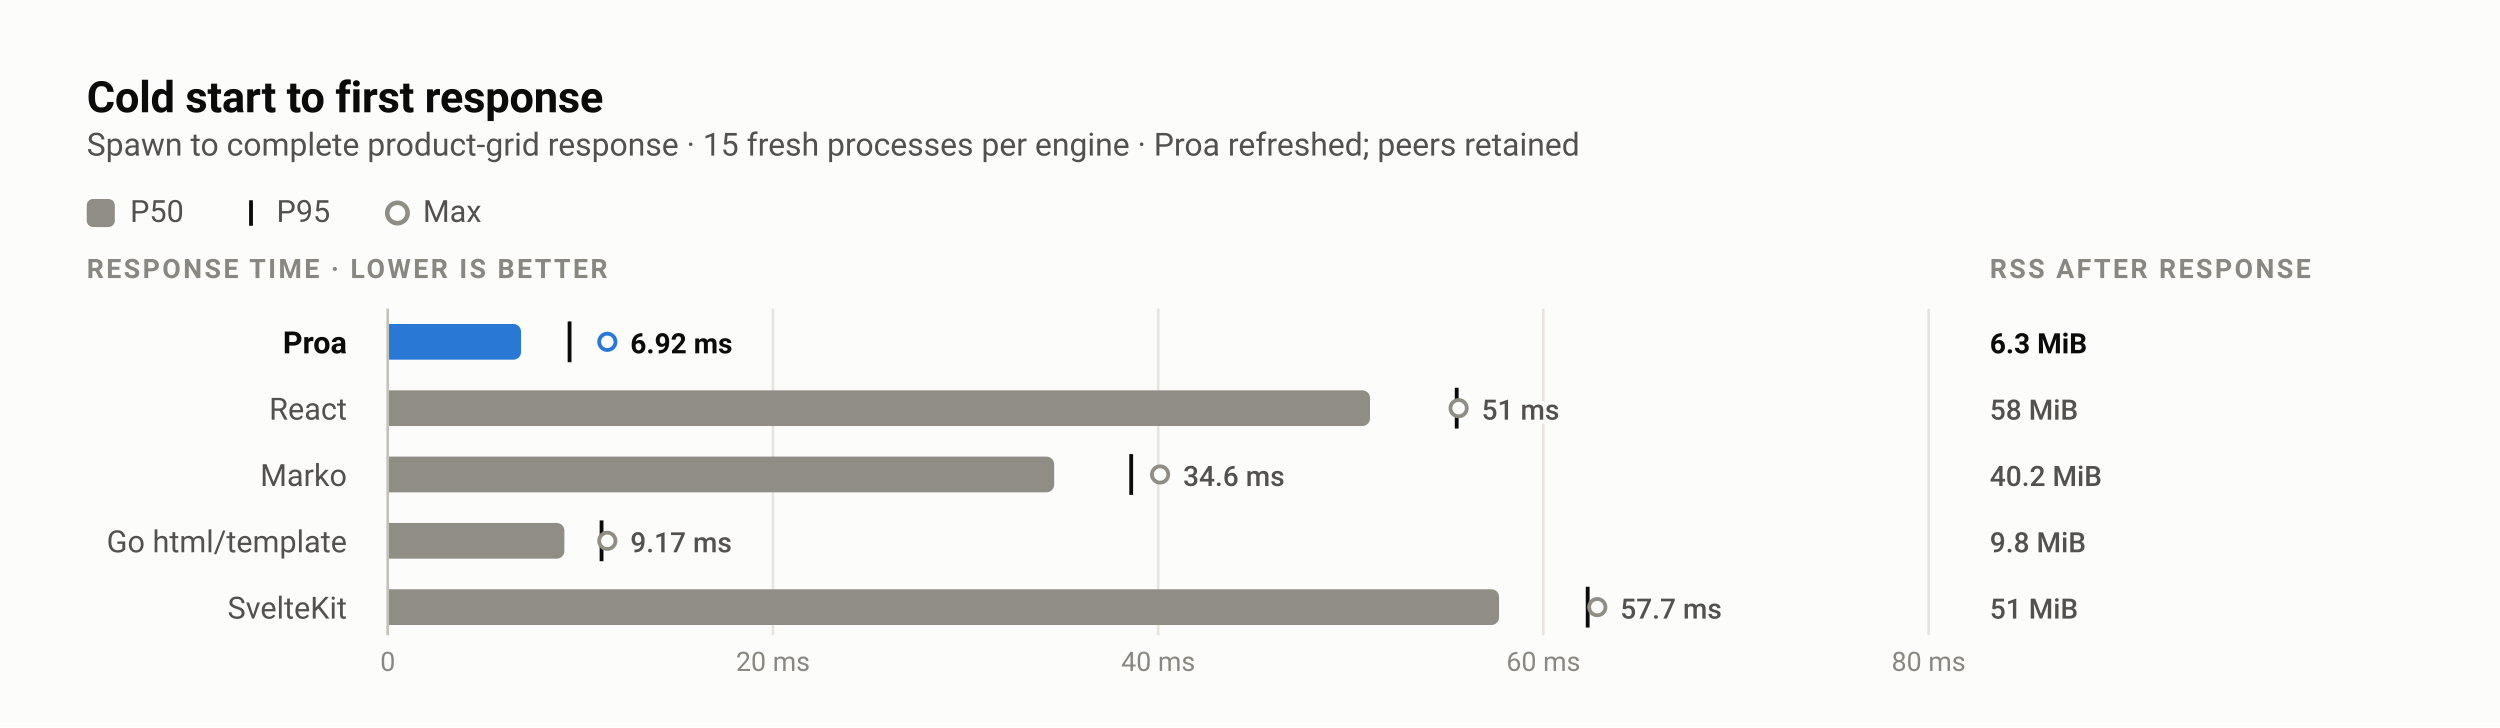
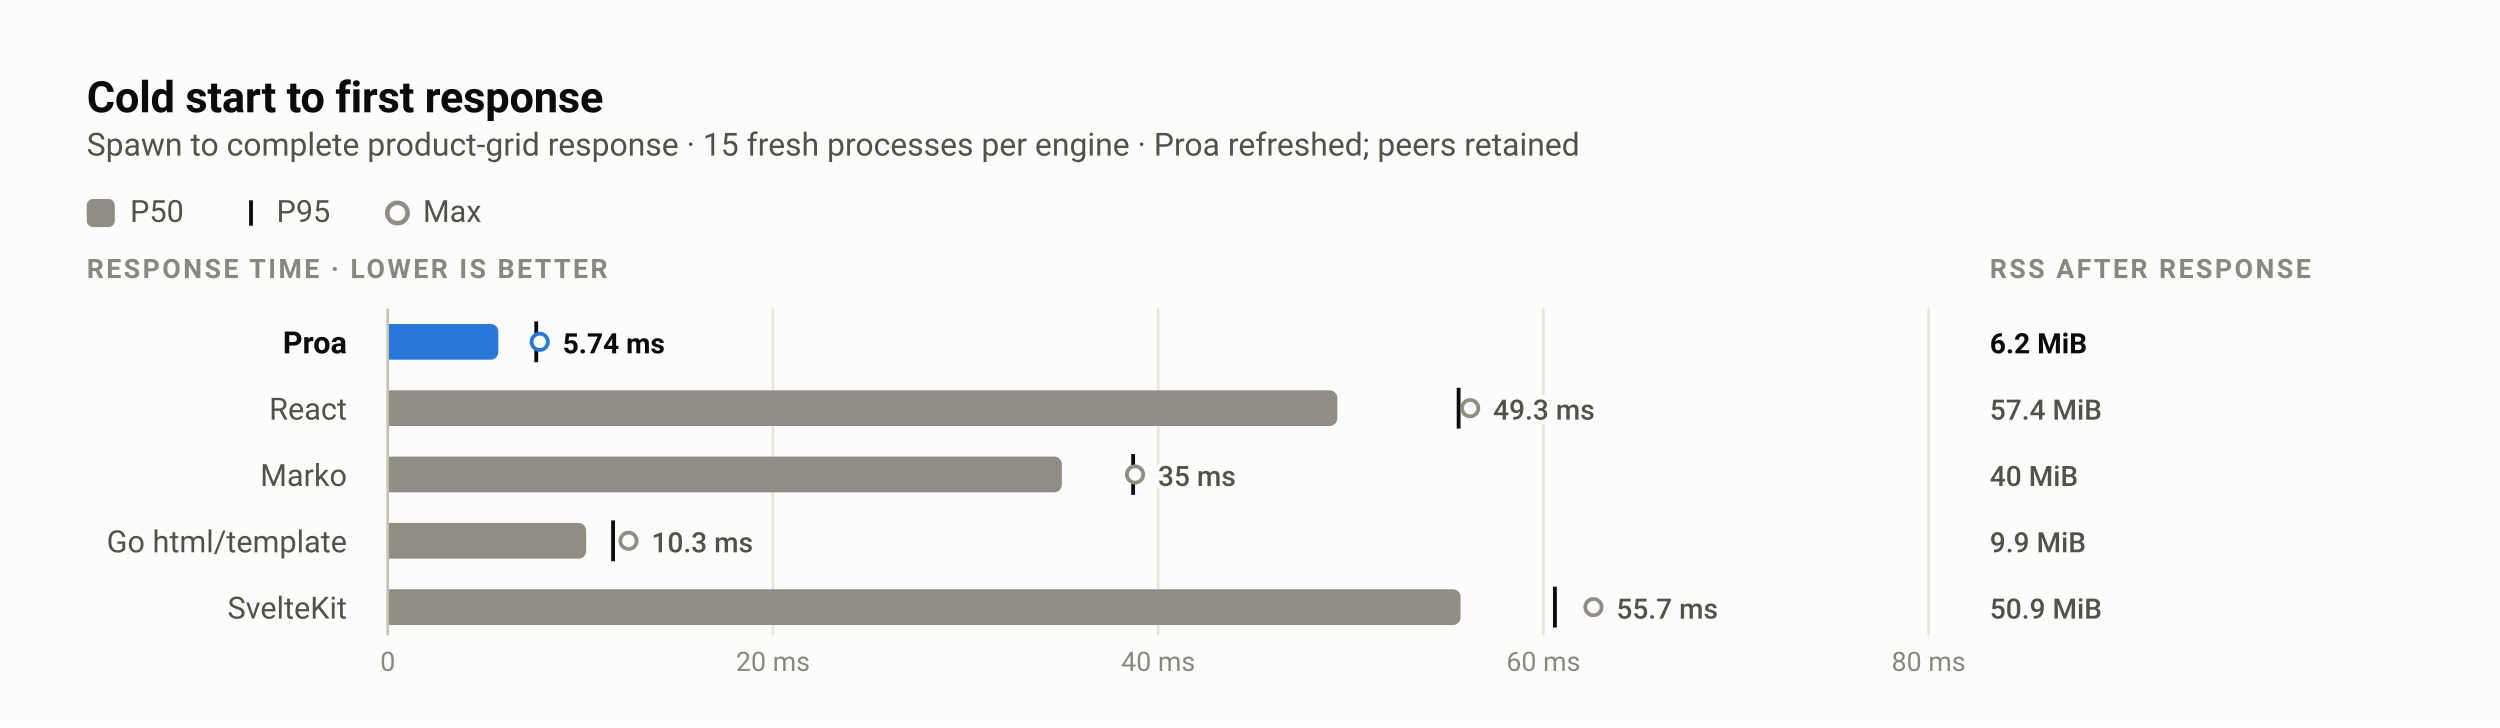
<svg xmlns="http://www.w3.org/2000/svg" width="980" height="285" viewBox="0 0 980 285" role="img" aria-labelledby="ttl dsc">
  <style>
  text { font-family: system-ui, -apple-system, "Segoe UI", Roboto, "Helvetica Neue", Arial, sans-serif; }
  .t   { font-size: 17px; font-weight: 600; fill: #0b0b0b; letter-spacing: -.005em; }
  .d   { font-size: 12.5px; font-weight: 400; fill: #52514e; }
  .eb  { font-size: 10.5px; font-weight: 600; fill: #898781; letter-spacing: .09em; }
  .cat { font-size: 12px; font-weight: 400; fill: #52514e; }
  .catb{ font-size: 12px; font-weight: 600; fill: #0b0b0b; }
  .lg  { font-size: 12px; font-weight: 400; fill: #52514e; }
  .tick{ font-size: 10.5px; font-weight: 400; fill: #898781; font-variant-numeric: tabular-nums; }
  .val { font-size: 11px; font-weight: 500; fill: #52514e; font-variant-numeric: tabular-nums;
         paint-order: stroke; stroke: #fcfcfb; stroke-width: 3.5px; stroke-linejoin: round; }
  .valb{ font-size: 11px; font-weight: 600; fill: #0b0b0b; font-variant-numeric: tabular-nums;
         paint-order: stroke; stroke: #fcfcfb; stroke-width: 3.5px; stroke-linejoin: round; }
  .valw{ font-size: 11px; font-weight: 600; fill: #fcfcfb; font-variant-numeric: tabular-nums; }
  .note{ font-size: 10px; font-weight: 400; fill: #898781; }
  .mono{ font-family: ui-monospace, SFMono-Regular, "SF Mono", Menlo, Consolas, monospace; }
  .end { text-anchor: end; }
  .mid { text-anchor: middle; }
</style>
  <rect width="980" height="285" fill="#fcfcfb" />
  <text x="34" y="44" class="t">Cold start to first response</text>
  <text x="34" y="61" class="d">Spawn to complete product-grid response · 15 fresh processes per engine · Proa refreshed; peers retained</text>
  <rect x="34" y="78" width="11" height="11" rx="2.5" fill="#8f8d84" />
  <text x="51" y="87" class="lg">P50</text>
  <path d="M98.4 78.5L98.4 88.5" stroke="#0b0b0b" stroke-width="1.5" />
  <text x="108.4" y="87" class="lg">P95</text>
  <circle cx="155.79" cy="83.5" r="4" fill="#fcfcfb" stroke="#8f8d84" stroke-width="1.8" />
  <text x="165.79" y="87" class="lg">Max</text>
  <text x="34" y="109" class="eb">RESPONSE TIME · LOWER IS BETTER</text>
  <text x="780" y="109" class="eb">RSS AFTER RESPONSE</text>
  <path d="M152 121L152 249" stroke="#e6e4dc" stroke-width="1" />
  <text x="152" y="263" class="tick mid">0</text>
  <path d="M303 121L303 249" stroke="#e6e4dc" stroke-width="1" />
  <text x="303" y="263" class="tick mid">20 ms</text>
  <path d="M454 121L454 249" stroke="#e6e4dc" stroke-width="1" />
  <text x="454" y="263" class="tick mid">40 ms</text>
  <path d="M605 121L605 249" stroke="#e6e4dc" stroke-width="1" />
  <text x="605" y="263" class="tick mid">60 ms</text>
  <path d="M756 121L756 249" stroke="#e6e4dc" stroke-width="1" />
  <text x="756" y="263" class="tick mid">80 ms</text>
  <text x="136" y="138.5" class="catb end">Proa</text>
-   <path d="M152 127H201.25a3 3 0 0 1 3 3V138a3 3 0 0 1 -3 3H152Z" fill="#2a78d6" />
-   <path d="M223.27 126L223.27 142" stroke="#0b0b0b" stroke-width="1.5" />
-   <circle cx="238.07" cy="134" r="3.2" fill="#fcfcfb" stroke="#2a78d6" stroke-width="1.5" />
-   <text x="247.07" y="138.5" class="valb">6.92 ms</text>
-   <text x="780" y="138.5" class="valb">6.3 MiB</text>
+   <path d="M152 127H192.34a3 3 0 0 1 3 3V138a3 3 0 0 1 -3 3H152Z" fill="#2a78d6" />
+   <path d="M210.21 126L210.21 142" stroke="#0b0b0b" stroke-width="1.5" />
+   <circle cx="211.57" cy="134" r="3.2" fill="#fcfcfb" stroke="#2a78d6" stroke-width="1.5" />
+   <text x="220.57" y="138.5" class="valb">5.74 ms</text>
+   <text x="780" y="138.5" class="valb">6.2 MiB</text>
  <text x="136" y="164.5" class="cat end">React</text>
-   <path d="M152 153H534.05a3 3 0 0 1 3 3V164a3 3 0 0 1 -3 3H152Z" fill="#8f8d84" />
-   <path d="M571.03 152L571.03 168" stroke="#0b0b0b" stroke-width="1.5" />
-   <circle cx="571.78" cy="160" r="3.2" fill="#fcfcfb" stroke="#8f8d84" stroke-width="1.5" />
-   <text x="580.78" y="164.5" class="val">51 ms</text>
-   <text x="780" y="164.5" class="val">58 MiB</text>
+   <path d="M152 153H521.21a3 3 0 0 1 3 3V164a3 3 0 0 1 -3 3H152Z" fill="#8f8d84" />
+   <path d="M571.78 152L571.78 168" stroke="#0b0b0b" stroke-width="1.5" />
+   <circle cx="576.31" cy="160" r="3.2" fill="#fcfcfb" stroke="#8f8d84" stroke-width="1.5" />
+   <text x="585.31" y="164.5" class="val">49.3 ms</text>
+   <text x="780" y="164.5" class="val">57.4 MiB</text>
  <text x="136" y="190.5" class="cat end">Marko</text>
-   <path d="M152 179H410.23a3 3 0 0 1 3 3V190a3 3 0 0 1 -3 3H152Z" fill="#8f8d84" />
-   <path d="M443.43 178L443.43 194" stroke="#0b0b0b" stroke-width="1.5" />
-   <circle cx="454.76" cy="186" r="3.2" fill="#fcfcfb" stroke="#8f8d84" stroke-width="1.5" />
-   <text x="463.76" y="190.5" class="val">34.6 ms</text>
-   <text x="780" y="190.5" class="val">40.2 MiB</text>
+   <path d="M152 179H413.25a3 3 0 0 1 3 3V190a3 3 0 0 1 -3 3H152Z" fill="#8f8d84" />
+   <path d="M444.19 178L444.19 194" stroke="#0b0b0b" stroke-width="1.5" />
+   <circle cx="444.94" cy="186" r="3.2" fill="#fcfcfb" stroke="#8f8d84" stroke-width="1.5" />
+   <text x="453.94" y="190.5" class="val">35 ms</text>
+   <text x="780" y="190.5" class="val">40 MiB</text>
  <text x="136" y="216.5" class="cat end">Go html/template</text>
-   <path d="M152 205H218.23a3 3 0 0 1 3 3V216a3 3 0 0 1 -3 3H152Z" fill="#8f8d84" />
-   <path d="M235.81 204L235.81 220" stroke="#0b0b0b" stroke-width="1.5" />
-   <circle cx="238.07" cy="212" r="3.2" fill="#fcfcfb" stroke="#8f8d84" stroke-width="1.5" />
-   <text x="247.07" y="216.5" class="val">9.17 ms</text>
-   <text x="780" y="216.5" class="val">9.8 MiB</text>
+   <path d="M152 205H226.77a3 3 0 0 1 3 3V216a3 3 0 0 1 -3 3H152Z" fill="#8f8d84" />
+   <path d="M240.33 204L240.33 220" stroke="#0b0b0b" stroke-width="1.5" />
+   <circle cx="246.38" cy="212" r="3.2" fill="#fcfcfb" stroke="#8f8d84" stroke-width="1.5" />
+   <text x="255.38" y="216.5" class="val">10.3 ms</text>
+   <text x="780" y="216.5" class="val">9.9 MiB</text>
  <text x="136" y="242.5" class="cat end">SvelteKit</text>
-   <path d="M152 231H584.64a3 3 0 0 1 3 3V242a3 3 0 0 1 -3 3H152Z" fill="#8f8d84" />
-   <path d="M622.37 230L622.37 246" stroke="#0b0b0b" stroke-width="1.5" />
-   <circle cx="626.14" cy="238" r="3.2" fill="#fcfcfb" stroke="#8f8d84" stroke-width="1.5" />
-   <text x="635.14" y="242.5" class="val">57.7 ms</text>
-   <text x="780" y="242.5" class="val">51 MiB</text>
+   <path d="M152 231H569.54a3 3 0 0 1 3 3V242a3 3 0 0 1 -3 3H152Z" fill="#8f8d84" />
+   <path d="M609.53 230L609.53 246" stroke="#0b0b0b" stroke-width="1.5" />
+   <circle cx="624.63" cy="238" r="3.2" fill="#fcfcfb" stroke="#8f8d84" stroke-width="1.5" />
+   <text x="633.63" y="242.5" class="val">55.7 ms</text>
+   <text x="780" y="242.5" class="val">50.9 MiB</text>
  <path d="M152 121L152 249" stroke="#c3c2b7" stroke-width="1" />
</svg>
